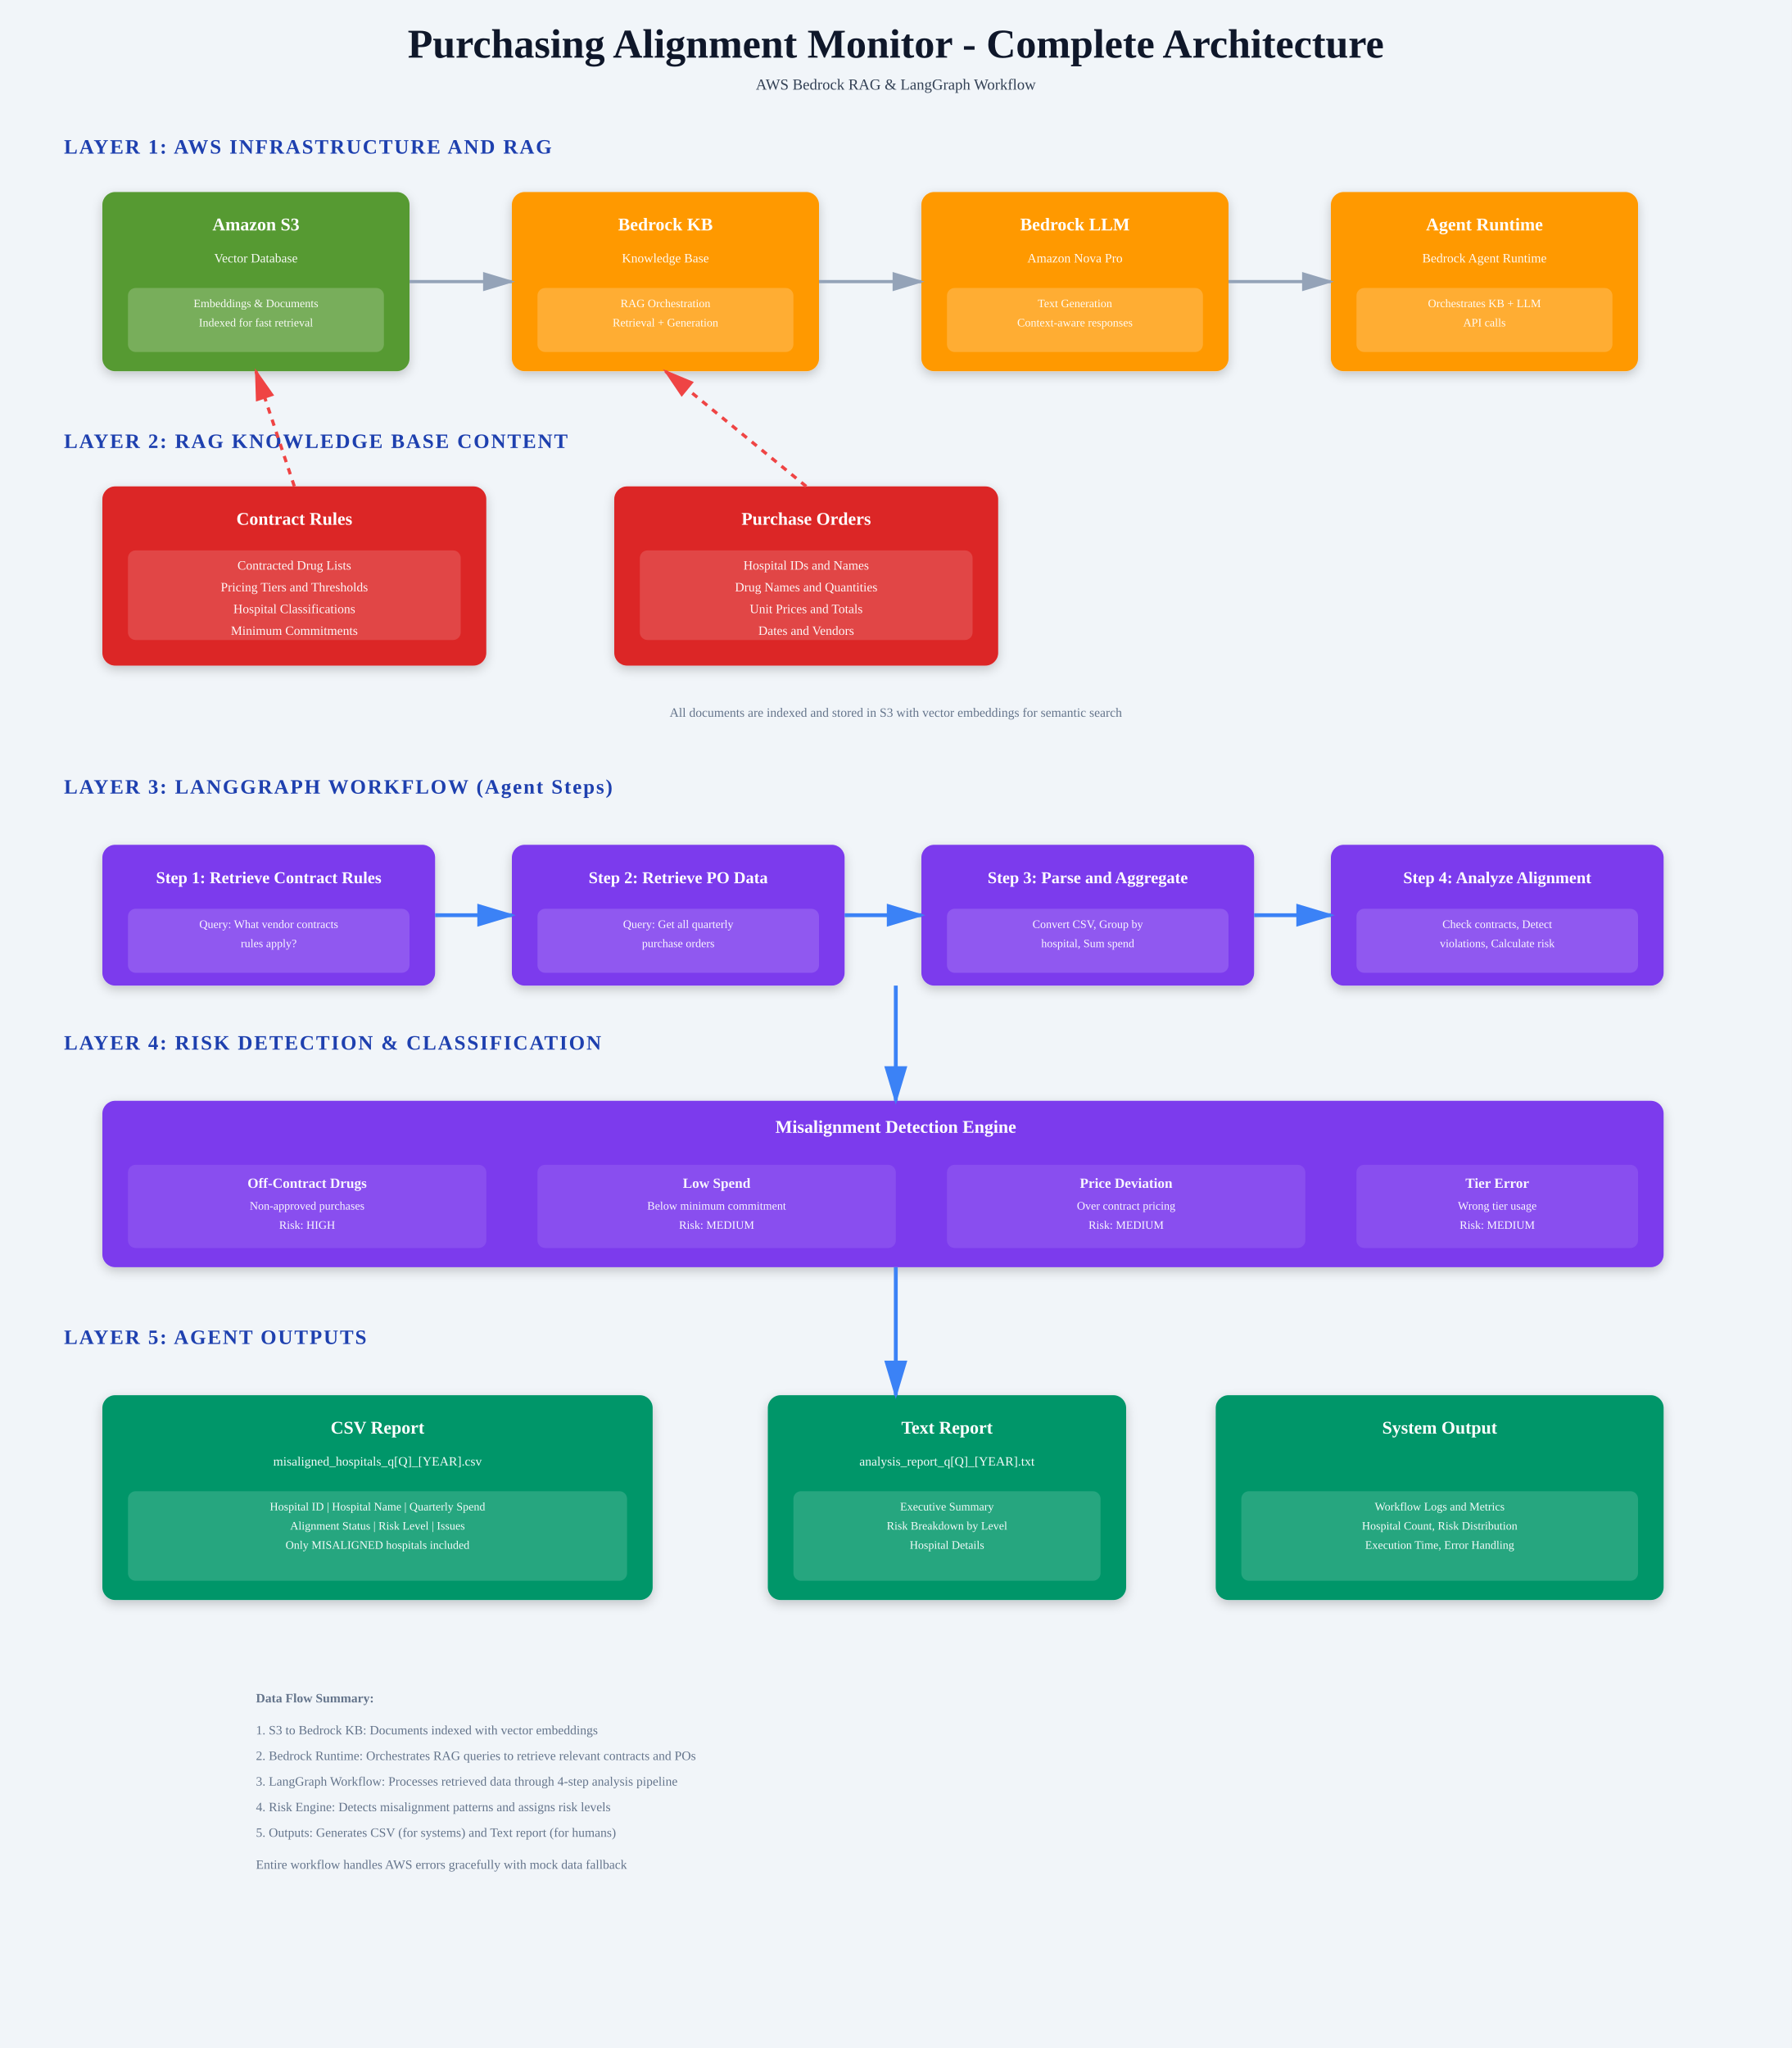
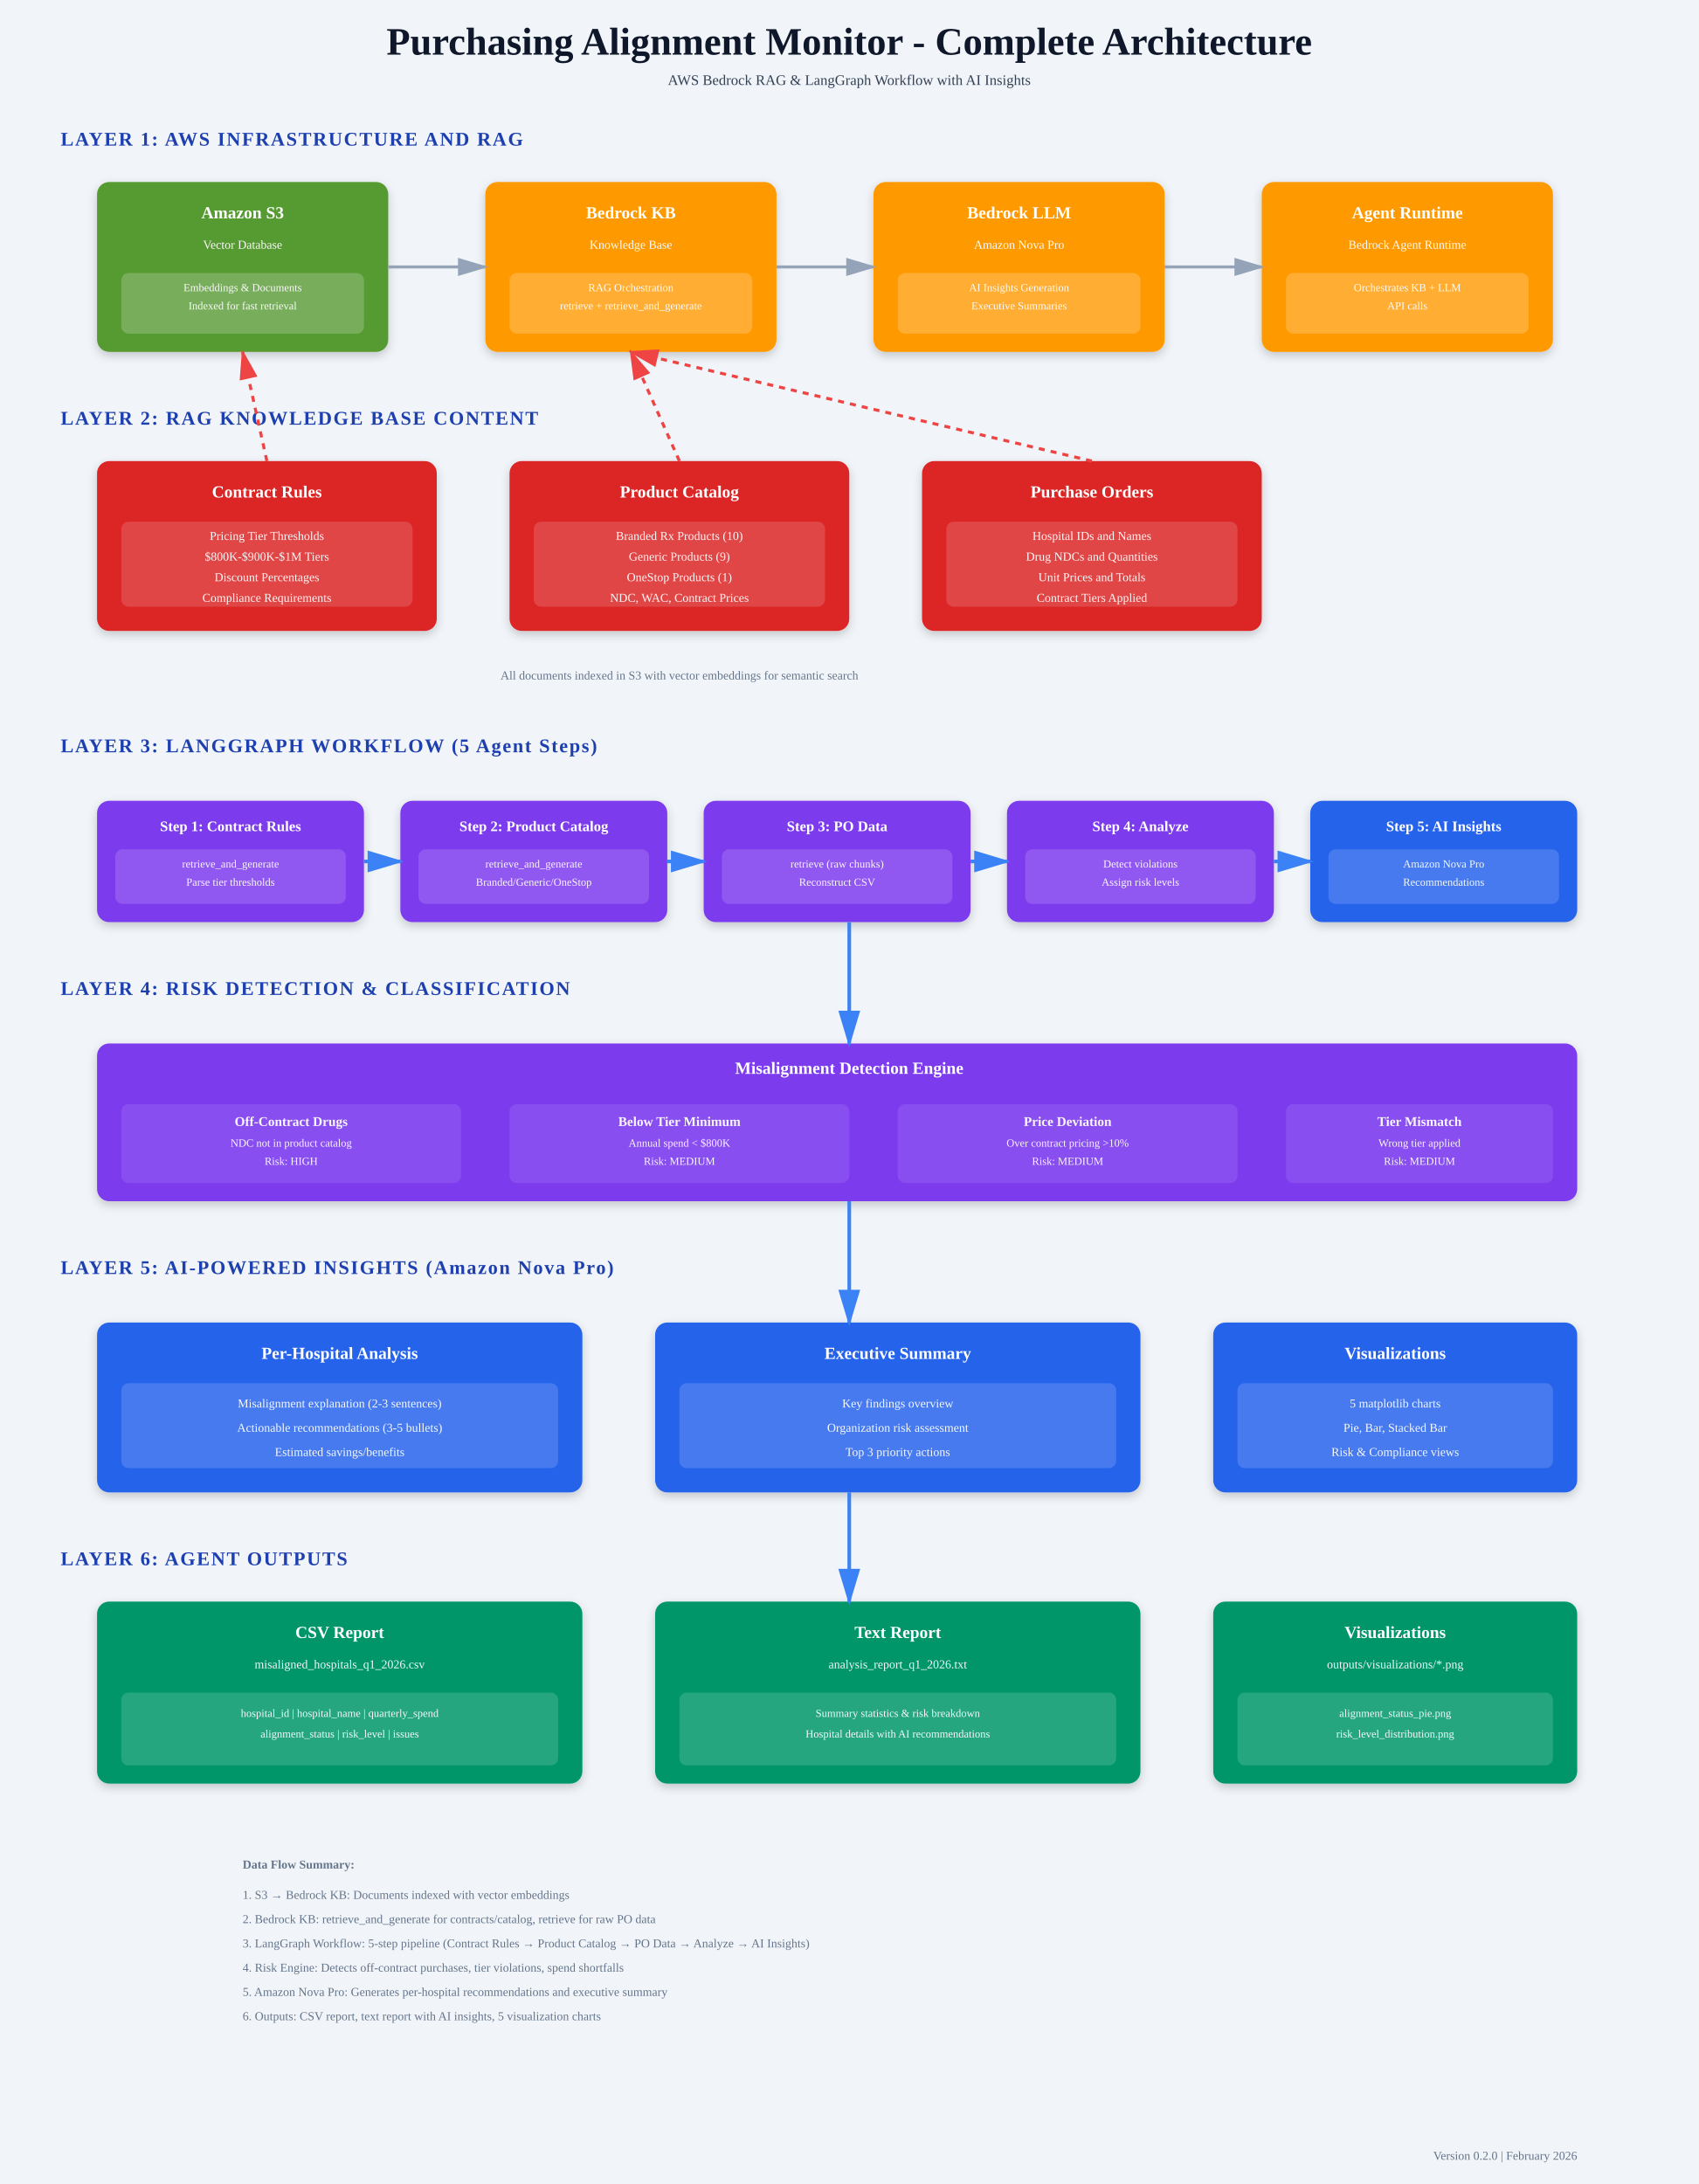
- <svg xmlns="http://www.w3.org/2000/svg" viewBox="0 0 1400 1600">
+ <svg xmlns="http://www.w3.org/2000/svg" viewBox="0 0 1400 1800">
  <defs>
    <style>
      .title { font-size: 32px; font-weight: bold; fill: #0f172a; }
      .section-label { font-size: 16px; font-weight: 700; fill: #1e40af; letter-spacing: 1.2px; }
      .box-title { font-size: 15px; font-weight: 600; fill: #ffffff; }
      .box-desc { font-size: 11px; fill: #ffffff; opacity: 0.95; }
      .label-text { font-size: 12px; fill: #334155; font-weight: 500; }
      .small-text { font-size: 10px; fill: #64748b; }
      
      .aws-box { fill: #FF9900; }
      .storage-box { fill: #569A31; }
      .process-box { fill: #7C3AED; }
      .output-box { fill: #059669; }
      .data-box { fill: #DC2626; }
+       .ai-box { fill: #2563EB; }
      
      .arrow { stroke: #94a3b8; stroke-width: 2.5; fill: none; marker-end: url(#arrowhead-gray); }
      .arrow-main { stroke: #3b82f6; stroke-width: 3; fill: none; marker-end: url(#arrowhead-blue); }
      .arrow-data { stroke: #ef4444; stroke-width: 2.5; fill: none; marker-end: url(#arrowhead-red); stroke-dasharray: 5,5; }
    </style>
    <marker id="arrowhead-gray" markerWidth="10" markerHeight="10" refX="9" refY="3" orient="auto">
      <polygon points="0 0, 10 3, 0 6" fill="#94a3b8" />
    </marker>
    <marker id="arrowhead-blue" markerWidth="10" markerHeight="10" refX="9" refY="3" orient="auto">
      <polygon points="0 0, 10 3, 0 6" fill="#3b82f6" />
    </marker>
    <marker id="arrowhead-red" markerWidth="10" markerHeight="10" refX="9" refY="3" orient="auto">
      <polygon points="0 0, 10 3, 0 6" fill="#ef4444" />
    </marker>
    <filter id="shadow" x="-50%" y="-50%" width="200%" height="200%">
      <feDropShadow dx="0" dy="3" stdDeviation="4" flood-opacity="0.2" />
    </filter>
  </defs>
-   <rect width="1400" height="1600" fill="#f1f5f9" />
+   <rect width="1400" height="1800" fill="#f1f5f9" />
  <text x="700" y="45" class="title" text-anchor="middle">Purchasing Alignment Monitor - Complete Architecture</text>
-   <text x="700" y="70" class="label-text" text-anchor="middle">AWS Bedrock RAG &amp; LangGraph Workflow</text>
+   <text x="700" y="70" class="label-text" text-anchor="middle">AWS Bedrock RAG &amp; LangGraph Workflow with AI Insights</text>
  <text x="50" y="120" class="section-label">LAYER 1: AWS INFRASTRUCTURE AND RAG</text>
  <rect x="80" y="150" width="240" height="140" rx="10" class="storage-box" filter="url(#shadow)" />
  <text x="200" y="180" class="box-title" text-anchor="middle" style="font-size: 14px;">Amazon S3</text>
  <text x="200" y="205" class="box-desc" text-anchor="middle" style="font-size: 10px;">Vector Database</text>
  <rect x="100" y="225" width="200" height="50" fill="rgba(255,255,255,0.2)" rx="6" />
  <text x="200" y="240" class="box-desc" text-anchor="middle" style="font-size: 9px;">Embeddings &amp; Documents</text>
  <text x="200" y="255" class="box-desc" text-anchor="middle" style="font-size: 9px;">Indexed for fast retrieval</text>
  <rect x="400" y="150" width="240" height="140" rx="10" class="aws-box" filter="url(#shadow)" />
  <text x="520" y="180" class="box-title" text-anchor="middle" style="font-size: 14px;">Bedrock KB</text>
  <text x="520" y="205" class="box-desc" text-anchor="middle" style="font-size: 10px;">Knowledge Base</text>
  <rect x="420" y="225" width="200" height="50" fill="rgba(255,255,255,0.2)" rx="6" />
  <text x="520" y="240" class="box-desc" text-anchor="middle" style="font-size: 9px;">RAG Orchestration</text>
-   <text x="520" y="255" class="box-desc" text-anchor="middle" style="font-size: 9px;">Retrieval + Generation</text>
+   <text x="520" y="255" class="box-desc" text-anchor="middle" style="font-size: 9px;">retrieve + retrieve_and_generate</text>
  <rect x="720" y="150" width="240" height="140" rx="10" class="aws-box" filter="url(#shadow)" />
  <text x="840" y="180" class="box-title" text-anchor="middle" style="font-size: 14px;">Bedrock LLM</text>
  <text x="840" y="205" class="box-desc" text-anchor="middle" style="font-size: 10px;">Amazon Nova Pro</text>
  <rect x="740" y="225" width="200" height="50" fill="rgba(255,255,255,0.2)" rx="6" />
-   <text x="840" y="240" class="box-desc" text-anchor="middle" style="font-size: 9px;">Text Generation</text>
-   <text x="840" y="255" class="box-desc" text-anchor="middle" style="font-size: 9px;">Context-aware responses</text>
+   <text x="840" y="240" class="box-desc" text-anchor="middle" style="font-size: 9px;">AI Insights Generation</text>
+   <text x="840" y="255" class="box-desc" text-anchor="middle" style="font-size: 9px;">Executive Summaries</text>
  <rect x="1040" y="150" width="240" height="140" rx="10" class="aws-box" filter="url(#shadow)" />
  <text x="1160" y="180" class="box-title" text-anchor="middle" style="font-size: 14px;">Agent Runtime</text>
  <text x="1160" y="205" class="box-desc" text-anchor="middle" style="font-size: 10px;">Bedrock Agent Runtime</text>
  <rect x="1060" y="225" width="200" height="50" fill="rgba(255,255,255,0.2)" rx="6" />
  <text x="1160" y="240" class="box-desc" text-anchor="middle" style="font-size: 9px;">Orchestrates KB + LLM</text>
  <text x="1160" y="255" class="box-desc" text-anchor="middle" style="font-size: 9px;">API calls</text>
  <path d="M 320 220 L 400 220" class="arrow" />
  <path d="M 640 220 L 720 220" class="arrow" />
  <path d="M 960 220 L 1040 220" class="arrow" />
  <text x="50" y="350" class="section-label">LAYER 2: RAG KNOWLEDGE BASE CONTENT</text>
-   <rect x="80" y="380" width="300" height="140" rx="10" class="data-box" filter="url(#shadow)" />
-   <text x="230" y="410" class="box-title" text-anchor="middle" style="font-size: 14px;">Contract Rules</text>
-   <rect x="100" y="430" width="260" height="70" fill="rgba(255,255,255,0.15)" rx="6" />
-   <text x="230" y="445" class="box-desc" text-anchor="middle" style="font-size: 10px;">Contracted Drug Lists</text>
-   <text x="230" y="462" class="box-desc" text-anchor="middle" style="font-size: 10px;">Pricing Tiers and Thresholds</text>
-   <text x="230" y="479" class="box-desc" text-anchor="middle" style="font-size: 10px;">Hospital Classifications</text>
-   <text x="230" y="496" class="box-desc" text-anchor="middle" style="font-size: 10px;">Minimum Commitments</text>
-   <rect x="480" y="380" width="300" height="140" rx="10" class="data-box" filter="url(#shadow)" />
-   <text x="630" y="410" class="box-title" text-anchor="middle" style="font-size: 14px;">Purchase Orders</text>
-   <rect x="500" y="430" width="260" height="70" fill="rgba(255,255,255,0.15)" rx="6" />
-   <text x="630" y="445" class="box-desc" text-anchor="middle" style="font-size: 10px;">Hospital IDs and Names</text>
-   <text x="630" y="462" class="box-desc" text-anchor="middle" style="font-size: 10px;">Drug Names and Quantities</text>
-   <text x="630" y="479" class="box-desc" text-anchor="middle" style="font-size: 10px;">Unit Prices and Totals</text>
-   <text x="630" y="496" class="box-desc" text-anchor="middle" style="font-size: 10px;">Dates and Vendors</text>
-   <text x="700" y="560" class="small-text" text-anchor="middle">All documents are indexed and stored in S3 with vector embeddings for semantic search</text>
-   <path d="M 230 380 L 200 290" class="arrow-data" stroke-width="2" />
-   <path d="M 630 380 L 520 290" class="arrow-data" stroke-width="2" />
-   <text x="50" y="620" class="section-label">LAYER 3: LANGGRAPH WORKFLOW (Agent Steps)</text>
-   <rect x="80" y="660" width="260" height="110" rx="10" class="process-box" filter="url(#shadow)" />
-   <text x="210" y="690" class="box-title" text-anchor="middle" style="font-size: 13px;">Step 1: Retrieve Contract Rules</text>
-   <rect x="100" y="710" width="220" height="50" fill="rgba(255,255,255,0.15)" rx="6" />
-   <text x="210" y="725" class="box-desc" text-anchor="middle" style="font-size: 9px;">Query: What vendor contracts</text>
-   <text x="210" y="740" class="box-desc" text-anchor="middle" style="font-size: 9px;">rules apply?</text>
-   <rect x="400" y="660" width="260" height="110" rx="10" class="process-box" filter="url(#shadow)" />
-   <text x="530" y="690" class="box-title" text-anchor="middle" style="font-size: 13px;">Step 2: Retrieve PO Data</text>
-   <rect x="420" y="710" width="220" height="50" fill="rgba(255,255,255,0.15)" rx="6" />
-   <text x="530" y="725" class="box-desc" text-anchor="middle" style="font-size: 9px;">Query: Get all quarterly</text>
-   <text x="530" y="740" class="box-desc" text-anchor="middle" style="font-size: 9px;">purchase orders</text>
-   <rect x="720" y="660" width="260" height="110" rx="10" class="process-box" filter="url(#shadow)" />
-   <text x="850" y="690" class="box-title" text-anchor="middle" style="font-size: 13px;">Step 3: Parse and Aggregate</text>
-   <rect x="740" y="710" width="220" height="50" fill="rgba(255,255,255,0.15)" rx="6" />
-   <text x="850" y="725" class="box-desc" text-anchor="middle" style="font-size: 9px;">Convert CSV, Group by</text>
-   <text x="850" y="740" class="box-desc" text-anchor="middle" style="font-size: 9px;">hospital, Sum spend</text>
-   <rect x="1040" y="660" width="260" height="110" rx="10" class="process-box" filter="url(#shadow)" />
-   <text x="1170" y="690" class="box-title" text-anchor="middle" style="font-size: 13px;">Step 4: Analyze Alignment</text>
-   <rect x="1060" y="710" width="220" height="50" fill="rgba(255,255,255,0.15)" rx="6" />
-   <text x="1170" y="725" class="box-desc" text-anchor="middle" style="font-size: 9px;">Check contracts, Detect</text>
-   <text x="1170" y="740" class="box-desc" text-anchor="middle" style="font-size: 9px;">violations, Calculate risk</text>
-   <path d="M 340 715 L 400 715" class="arrow-main" />
-   <path d="M 660 715 L 720 715" class="arrow-main" />
-   <path d="M 980 715 L 1040 715" class="arrow-main" />
+   <rect x="80" y="380" width="280" height="140" rx="10" class="data-box" filter="url(#shadow)" />
+   <text x="220" y="410" class="box-title" text-anchor="middle" style="font-size: 14px;">Contract Rules</text>
+   <rect x="100" y="430" width="240" height="70" fill="rgba(255,255,255,0.15)" rx="6" />
+   <text x="220" y="445" class="box-desc" text-anchor="middle" style="font-size: 10px;">Pricing Tier Thresholds</text>
+   <text x="220" y="462" class="box-desc" text-anchor="middle" style="font-size: 10px;">$800K-$900K-$1M Tiers</text>
+   <text x="220" y="479" class="box-desc" text-anchor="middle" style="font-size: 10px;">Discount Percentages</text>
+   <text x="220" y="496" class="box-desc" text-anchor="middle" style="font-size: 10px;">Compliance Requirements</text>
+   <rect x="420" y="380" width="280" height="140" rx="10" class="data-box" filter="url(#shadow)" />
+   <text x="560" y="410" class="box-title" text-anchor="middle" style="font-size: 14px;">Product Catalog</text>
+   <rect x="440" y="430" width="240" height="70" fill="rgba(255,255,255,0.15)" rx="6" />
+   <text x="560" y="445" class="box-desc" text-anchor="middle" style="font-size: 10px;">Branded Rx Products (10)</text>
+   <text x="560" y="462" class="box-desc" text-anchor="middle" style="font-size: 10px;">Generic Products (9)</text>
+   <text x="560" y="479" class="box-desc" text-anchor="middle" style="font-size: 10px;">OneStop Products (1)</text>
+   <text x="560" y="496" class="box-desc" text-anchor="middle" style="font-size: 10px;">NDC, WAC, Contract Prices</text>
+   <rect x="760" y="380" width="280" height="140" rx="10" class="data-box" filter="url(#shadow)" />
+   <text x="900" y="410" class="box-title" text-anchor="middle" style="font-size: 14px;">Purchase Orders</text>
+   <rect x="780" y="430" width="240" height="70" fill="rgba(255,255,255,0.15)" rx="6" />
+   <text x="900" y="445" class="box-desc" text-anchor="middle" style="font-size: 10px;">Hospital IDs and Names</text>
+   <text x="900" y="462" class="box-desc" text-anchor="middle" style="font-size: 10px;">Drug NDCs and Quantities</text>
+   <text x="900" y="479" class="box-desc" text-anchor="middle" style="font-size: 10px;">Unit Prices and Totals</text>
+   <text x="900" y="496" class="box-desc" text-anchor="middle" style="font-size: 10px;">Contract Tiers Applied</text>
+   <text x="560" y="560" class="small-text" text-anchor="middle">All documents indexed in S3 with vector embeddings for semantic search</text>
+   <path d="M 220 380 L 200 290" class="arrow-data" stroke-width="2" />
+   <path d="M 560 380 L 520 290" class="arrow-data" stroke-width="2" />
+   <path d="M 900 380 L 520 290" class="arrow-data" stroke-width="2" />
+   <text x="50" y="620" class="section-label">LAYER 3: LANGGRAPH WORKFLOW (5 Agent Steps)</text>
+   <rect x="80" y="660" width="220" height="100" rx="10" class="process-box" filter="url(#shadow)" />
+   <text x="190" y="685" class="box-title" text-anchor="middle" style="font-size: 12px;">Step 1: Contract Rules</text>
+   <rect x="95" y="700" width="190" height="45" fill="rgba(255,255,255,0.15)" rx="6" />
+   <text x="190" y="715" class="box-desc" text-anchor="middle" style="font-size: 9px;">retrieve_and_generate</text>
+   <text x="190" y="730" class="box-desc" text-anchor="middle" style="font-size: 9px;">Parse tier thresholds</text>
+   <rect x="330" y="660" width="220" height="100" rx="10" class="process-box" filter="url(#shadow)" />
+   <text x="440" y="685" class="box-title" text-anchor="middle" style="font-size: 12px;">Step 2: Product Catalog</text>
+   <rect x="345" y="700" width="190" height="45" fill="rgba(255,255,255,0.15)" rx="6" />
+   <text x="440" y="715" class="box-desc" text-anchor="middle" style="font-size: 9px;">retrieve_and_generate</text>
+   <text x="440" y="730" class="box-desc" text-anchor="middle" style="font-size: 9px;">Branded/Generic/OneStop</text>
+   <rect x="580" y="660" width="220" height="100" rx="10" class="process-box" filter="url(#shadow)" />
+   <text x="690" y="685" class="box-title" text-anchor="middle" style="font-size: 12px;">Step 3: PO Data</text>
+   <rect x="595" y="700" width="190" height="45" fill="rgba(255,255,255,0.15)" rx="6" />
+   <text x="690" y="715" class="box-desc" text-anchor="middle" style="font-size: 9px;">retrieve (raw chunks)</text>
+   <text x="690" y="730" class="box-desc" text-anchor="middle" style="font-size: 9px;">Reconstruct CSV</text>
+   <rect x="830" y="660" width="220" height="100" rx="10" class="process-box" filter="url(#shadow)" />
+   <text x="940" y="685" class="box-title" text-anchor="middle" style="font-size: 12px;">Step 4: Analyze</text>
+   <rect x="845" y="700" width="190" height="45" fill="rgba(255,255,255,0.15)" rx="6" />
+   <text x="940" y="715" class="box-desc" text-anchor="middle" style="font-size: 9px;">Detect violations</text>
+   <text x="940" y="730" class="box-desc" text-anchor="middle" style="font-size: 9px;">Assign risk levels</text>
+   <rect x="1080" y="660" width="220" height="100" rx="10" class="ai-box" filter="url(#shadow)" />
+   <text x="1190" y="685" class="box-title" text-anchor="middle" style="font-size: 12px;">Step 5: AI Insights</text>
+   <rect x="1095" y="700" width="190" height="45" fill="rgba(255,255,255,0.15)" rx="6" />
+   <text x="1190" y="715" class="box-desc" text-anchor="middle" style="font-size: 9px;">Amazon Nova Pro</text>
+   <text x="1190" y="730" class="box-desc" text-anchor="middle" style="font-size: 9px;">Recommendations</text>
+   <path d="M 300 710 L 330 710" class="arrow-main" />
+   <path d="M 550 710 L 580 710" class="arrow-main" />
+   <path d="M 800 710 L 830 710" class="arrow-main" />
+   <path d="M 1050 710 L 1080 710" class="arrow-main" />
  <text x="50" y="820" class="section-label">LAYER 4: RISK DETECTION &amp; CLASSIFICATION</text>
  <rect x="80" y="860" width="1220" height="130" rx="10" class="process-box" filter="url(#shadow)" />
  <text x="700" y="885" class="box-title" text-anchor="middle" style="font-size: 14px;">Misalignment Detection Engine</text>
  <rect x="100" y="910" width="280" height="65" fill="rgba(255,255,255,0.1)" rx="6" />
  <text x="240" y="928" class="box-desc" text-anchor="middle" style="font-size: 11px; font-weight: 600;">Off-Contract Drugs</text>
-   <text x="240" y="945" class="box-desc" text-anchor="middle" style="font-size: 9px;">Non-approved purchases</text>
+   <text x="240" y="945" class="box-desc" text-anchor="middle" style="font-size: 9px;">NDC not in product catalog</text>
  <text x="240" y="960" class="box-desc" text-anchor="middle" style="font-size: 9px;">Risk: HIGH</text>
  <rect x="420" y="910" width="280" height="65" fill="rgba(255,255,255,0.1)" rx="6" />
-   <text x="560" y="928" class="box-desc" text-anchor="middle" style="font-size: 11px; font-weight: 600;">Low Spend</text>
-   <text x="560" y="945" class="box-desc" text-anchor="middle" style="font-size: 9px;">Below minimum commitment</text>
+   <text x="560" y="928" class="box-desc" text-anchor="middle" style="font-size: 11px; font-weight: 600;">Below Tier Minimum</text>
+   <text x="560" y="945" class="box-desc" text-anchor="middle" style="font-size: 9px;">Annual spend &lt; $800K</text>
  <text x="560" y="960" class="box-desc" text-anchor="middle" style="font-size: 9px;">Risk: MEDIUM</text>
  <rect x="740" y="910" width="280" height="65" fill="rgba(255,255,255,0.1)" rx="6" />
  <text x="880" y="928" class="box-desc" text-anchor="middle" style="font-size: 11px; font-weight: 600;">Price Deviation</text>
-   <text x="880" y="945" class="box-desc" text-anchor="middle" style="font-size: 9px;">Over contract pricing</text>
+   <text x="880" y="945" class="box-desc" text-anchor="middle" style="font-size: 9px;">Over contract pricing &gt;10%</text>
  <text x="880" y="960" class="box-desc" text-anchor="middle" style="font-size: 9px;">Risk: MEDIUM</text>
  <rect x="1060" y="910" width="220" height="65" fill="rgba(255,255,255,0.1)" rx="6" />
-   <text x="1170" y="928" class="box-desc" text-anchor="middle" style="font-size: 11px; font-weight: 600;">Tier Error</text>
-   <text x="1170" y="945" class="box-desc" text-anchor="middle" style="font-size: 9px;">Wrong tier usage</text>
+   <text x="1170" y="928" class="box-desc" text-anchor="middle" style="font-size: 11px; font-weight: 600;">Tier Mismatch</text>
+   <text x="1170" y="945" class="box-desc" text-anchor="middle" style="font-size: 9px;">Wrong tier applied</text>
  <text x="1170" y="960" class="box-desc" text-anchor="middle" style="font-size: 9px;">Risk: MEDIUM</text>
-   <path d="M 700 770 L 700 860" class="arrow-main" />
-   <text x="50" y="1050" class="section-label">LAYER 5: AGENT OUTPUTS</text>
-   <rect x="80" y="1090" width="430" height="160" rx="10" class="output-box" filter="url(#shadow)" />
-   <text x="295" y="1120" class="box-title" text-anchor="middle" style="font-size: 14px;">CSV Report</text>
-   <text x="295" y="1145" class="box-desc" text-anchor="middle" style="font-size: 10px;">misaligned_hospitals_q[Q]_[YEAR].csv</text>
-   <rect x="100" y="1165" width="390" height="70" fill="rgba(255,255,255,0.15)" rx="6" />
-   <text x="295" y="1180" class="box-desc" text-anchor="middle" style="font-size: 9px;">Hospital ID | Hospital Name | Quarterly Spend</text>
-   <text x="295" y="1195" class="box-desc" text-anchor="middle" style="font-size: 9px;">Alignment Status | Risk Level | Issues</text>
-   <text x="295" y="1210" class="box-desc" text-anchor="middle" style="font-size: 9px;">Only MISALIGNED hospitals included</text>
-   <rect x="600" y="1090" width="280" height="160" rx="10" class="output-box" filter="url(#shadow)" />
-   <text x="740" y="1120" class="box-title" text-anchor="middle" style="font-size: 14px;">Text Report</text>
-   <text x="740" y="1145" class="box-desc" text-anchor="middle" style="font-size: 10px;">analysis_report_q[Q]_[YEAR].txt</text>
-   <rect x="620" y="1165" width="240" height="70" fill="rgba(255,255,255,0.15)" rx="6" />
-   <text x="740" y="1180" class="box-desc" text-anchor="middle" style="font-size: 9px;">Executive Summary</text>
-   <text x="740" y="1195" class="box-desc" text-anchor="middle" style="font-size: 9px;">Risk Breakdown by Level</text>
-   <text x="740" y="1210" class="box-desc" text-anchor="middle" style="font-size: 9px;">Hospital Details</text>
-   <rect x="950" y="1090" width="350" height="160" rx="10" class="output-box" filter="url(#shadow)" />
-   <text x="1125" y="1120" class="box-title" text-anchor="middle" style="font-size: 14px;">System Output</text>
-   <rect x="970" y="1165" width="310" height="70" fill="rgba(255,255,255,0.15)" rx="6" />
-   <text x="1125" y="1180" class="box-desc" text-anchor="middle" style="font-size: 9px;">Workflow Logs and Metrics</text>
-   <text x="1125" y="1195" class="box-desc" text-anchor="middle" style="font-size: 9px;">Hospital Count, Risk Distribution</text>
-   <text x="1125" y="1210" class="box-desc" text-anchor="middle" style="font-size: 9px;">Execution Time, Error Handling</text>
+   <path d="M 700 760 L 700 860" class="arrow-main" />
+   <text x="50" y="1050" class="section-label">LAYER 5: AI-POWERED INSIGHTS (Amazon Nova Pro)</text>
+   <rect x="80" y="1090" width="400" height="140" rx="10" class="ai-box" filter="url(#shadow)" />
+   <text x="280" y="1120" class="box-title" text-anchor="middle" style="font-size: 14px;">Per-Hospital Analysis</text>
+   <rect x="100" y="1140" width="360" height="70" fill="rgba(255,255,255,0.15)" rx="6" />
+   <text x="280" y="1160" class="box-desc" text-anchor="middle" style="font-size: 10px;">Misalignment explanation (2-3 sentences)</text>
+   <text x="280" y="1180" class="box-desc" text-anchor="middle" style="font-size: 10px;">Actionable recommendations (3-5 bullets)</text>
+   <text x="280" y="1200" class="box-desc" text-anchor="middle" style="font-size: 10px;">Estimated savings/benefits</text>
+   <rect x="540" y="1090" width="400" height="140" rx="10" class="ai-box" filter="url(#shadow)" />
+   <text x="740" y="1120" class="box-title" text-anchor="middle" style="font-size: 14px;">Executive Summary</text>
+   <rect x="560" y="1140" width="360" height="70" fill="rgba(255,255,255,0.15)" rx="6" />
+   <text x="740" y="1160" class="box-desc" text-anchor="middle" style="font-size: 10px;">Key findings overview</text>
+   <text x="740" y="1180" class="box-desc" text-anchor="middle" style="font-size: 10px;">Organization risk assessment</text>
+   <text x="740" y="1200" class="box-desc" text-anchor="middle" style="font-size: 10px;">Top 3 priority actions</text>
+   <rect x="1000" y="1090" width="300" height="140" rx="10" class="ai-box" filter="url(#shadow)" />
+   <text x="1150" y="1120" class="box-title" text-anchor="middle" style="font-size: 14px;">Visualizations</text>
+   <rect x="1020" y="1140" width="260" height="70" fill="rgba(255,255,255,0.15)" rx="6" />
+   <text x="1150" y="1160" class="box-desc" text-anchor="middle" style="font-size: 10px;">5 matplotlib charts</text>
+   <text x="1150" y="1180" class="box-desc" text-anchor="middle" style="font-size: 10px;">Pie, Bar, Stacked Bar</text>
+   <text x="1150" y="1200" class="box-desc" text-anchor="middle" style="font-size: 10px;">Risk &amp; Compliance views</text>
  <path d="M 700 990 L 700 1090" class="arrow-main" />
-   <text x="200" y="1330" class="small-text" font-weight="600">Data Flow Summary:</text>
-   <text x="200" y="1355" class="small-text">1. S3 to Bedrock KB: Documents indexed with vector embeddings</text>
-   <text x="200" y="1375" class="small-text">2. Bedrock Runtime: Orchestrates RAG queries to retrieve relevant contracts and POs</text>
-   <text x="200" y="1395" class="small-text">3. LangGraph Workflow: Processes retrieved data through 4-step analysis pipeline</text>
-   <text x="200" y="1415" class="small-text">4. Risk Engine: Detects misalignment patterns and assigns risk levels</text>
-   <text x="200" y="1435" class="small-text">5. Outputs: Generates CSV (for systems) and Text report (for humans)</text>
-   <text x="200" y="1460" class="small-text">Entire workflow handles AWS errors gracefully with mock data fallback</text>
+   <text x="50" y="1290" class="section-label">LAYER 6: AGENT OUTPUTS</text>
+   <rect x="80" y="1320" width="400" height="150" rx="10" class="output-box" filter="url(#shadow)" />
+   <text x="280" y="1350" class="box-title" text-anchor="middle" style="font-size: 14px;">CSV Report</text>
+   <text x="280" y="1375" class="box-desc" text-anchor="middle" style="font-size: 10px;">misaligned_hospitals_q1_2026.csv</text>
+   <rect x="100" y="1395" width="360" height="60" fill="rgba(255,255,255,0.15)" rx="6" />
+   <text x="280" y="1415" class="box-desc" text-anchor="middle" style="font-size: 9px;">hospital_id | hospital_name | quarterly_spend</text>
+   <text x="280" y="1432" class="box-desc" text-anchor="middle" style="font-size: 9px;">alignment_status | risk_level | issues</text>
+   <rect x="540" y="1320" width="400" height="150" rx="10" class="output-box" filter="url(#shadow)" />
+   <text x="740" y="1350" class="box-title" text-anchor="middle" style="font-size: 14px;">Text Report</text>
+   <text x="740" y="1375" class="box-desc" text-anchor="middle" style="font-size: 10px;">analysis_report_q1_2026.txt</text>
+   <rect x="560" y="1395" width="360" height="60" fill="rgba(255,255,255,0.15)" rx="6" />
+   <text x="740" y="1415" class="box-desc" text-anchor="middle" style="font-size: 9px;">Summary statistics &amp; risk breakdown</text>
+   <text x="740" y="1432" class="box-desc" text-anchor="middle" style="font-size: 9px;">Hospital details with AI recommendations</text>
+   <rect x="1000" y="1320" width="300" height="150" rx="10" class="output-box" filter="url(#shadow)" />
+   <text x="1150" y="1350" class="box-title" text-anchor="middle" style="font-size: 14px;">Visualizations</text>
+   <text x="1150" y="1375" class="box-desc" text-anchor="middle" style="font-size: 10px;">outputs/visualizations/*.png</text>
+   <rect x="1020" y="1395" width="260" height="60" fill="rgba(255,255,255,0.15)" rx="6" />
+   <text x="1150" y="1415" class="box-desc" text-anchor="middle" style="font-size: 9px;">alignment_status_pie.png</text>
+   <text x="1150" y="1432" class="box-desc" text-anchor="middle" style="font-size: 9px;">risk_level_distribution.png</text>
+   <path d="M 700 1230 L 700 1320" class="arrow-main" />
+   <text x="200" y="1540" class="small-text" font-weight="600">Data Flow Summary:</text>
+   <text x="200" y="1565" class="small-text">1. S3 → Bedrock KB: Documents indexed with vector embeddings</text>
+   <text x="200" y="1585" class="small-text">2. Bedrock KB: retrieve_and_generate for contracts/catalog, retrieve for raw PO data</text>
+   <text x="200" y="1605" class="small-text">3. LangGraph Workflow: 5-step pipeline (Contract Rules → Product Catalog → PO Data → Analyze → AI Insights)</text>
+   <text x="200" y="1625" class="small-text">4. Risk Engine: Detects off-contract purchases, tier violations, spend shortfalls</text>
+   <text x="200" y="1645" class="small-text">5. Amazon Nova Pro: Generates per-hospital recommendations and executive summary</text>
+   <text x="200" y="1665" class="small-text">6. Outputs: CSV report, text report with AI insights, 5 visualization charts</text>
+   <text x="1300" y="1780" class="small-text" text-anchor="end">Version 0.2.0 | February 2026</text>
</svg>
